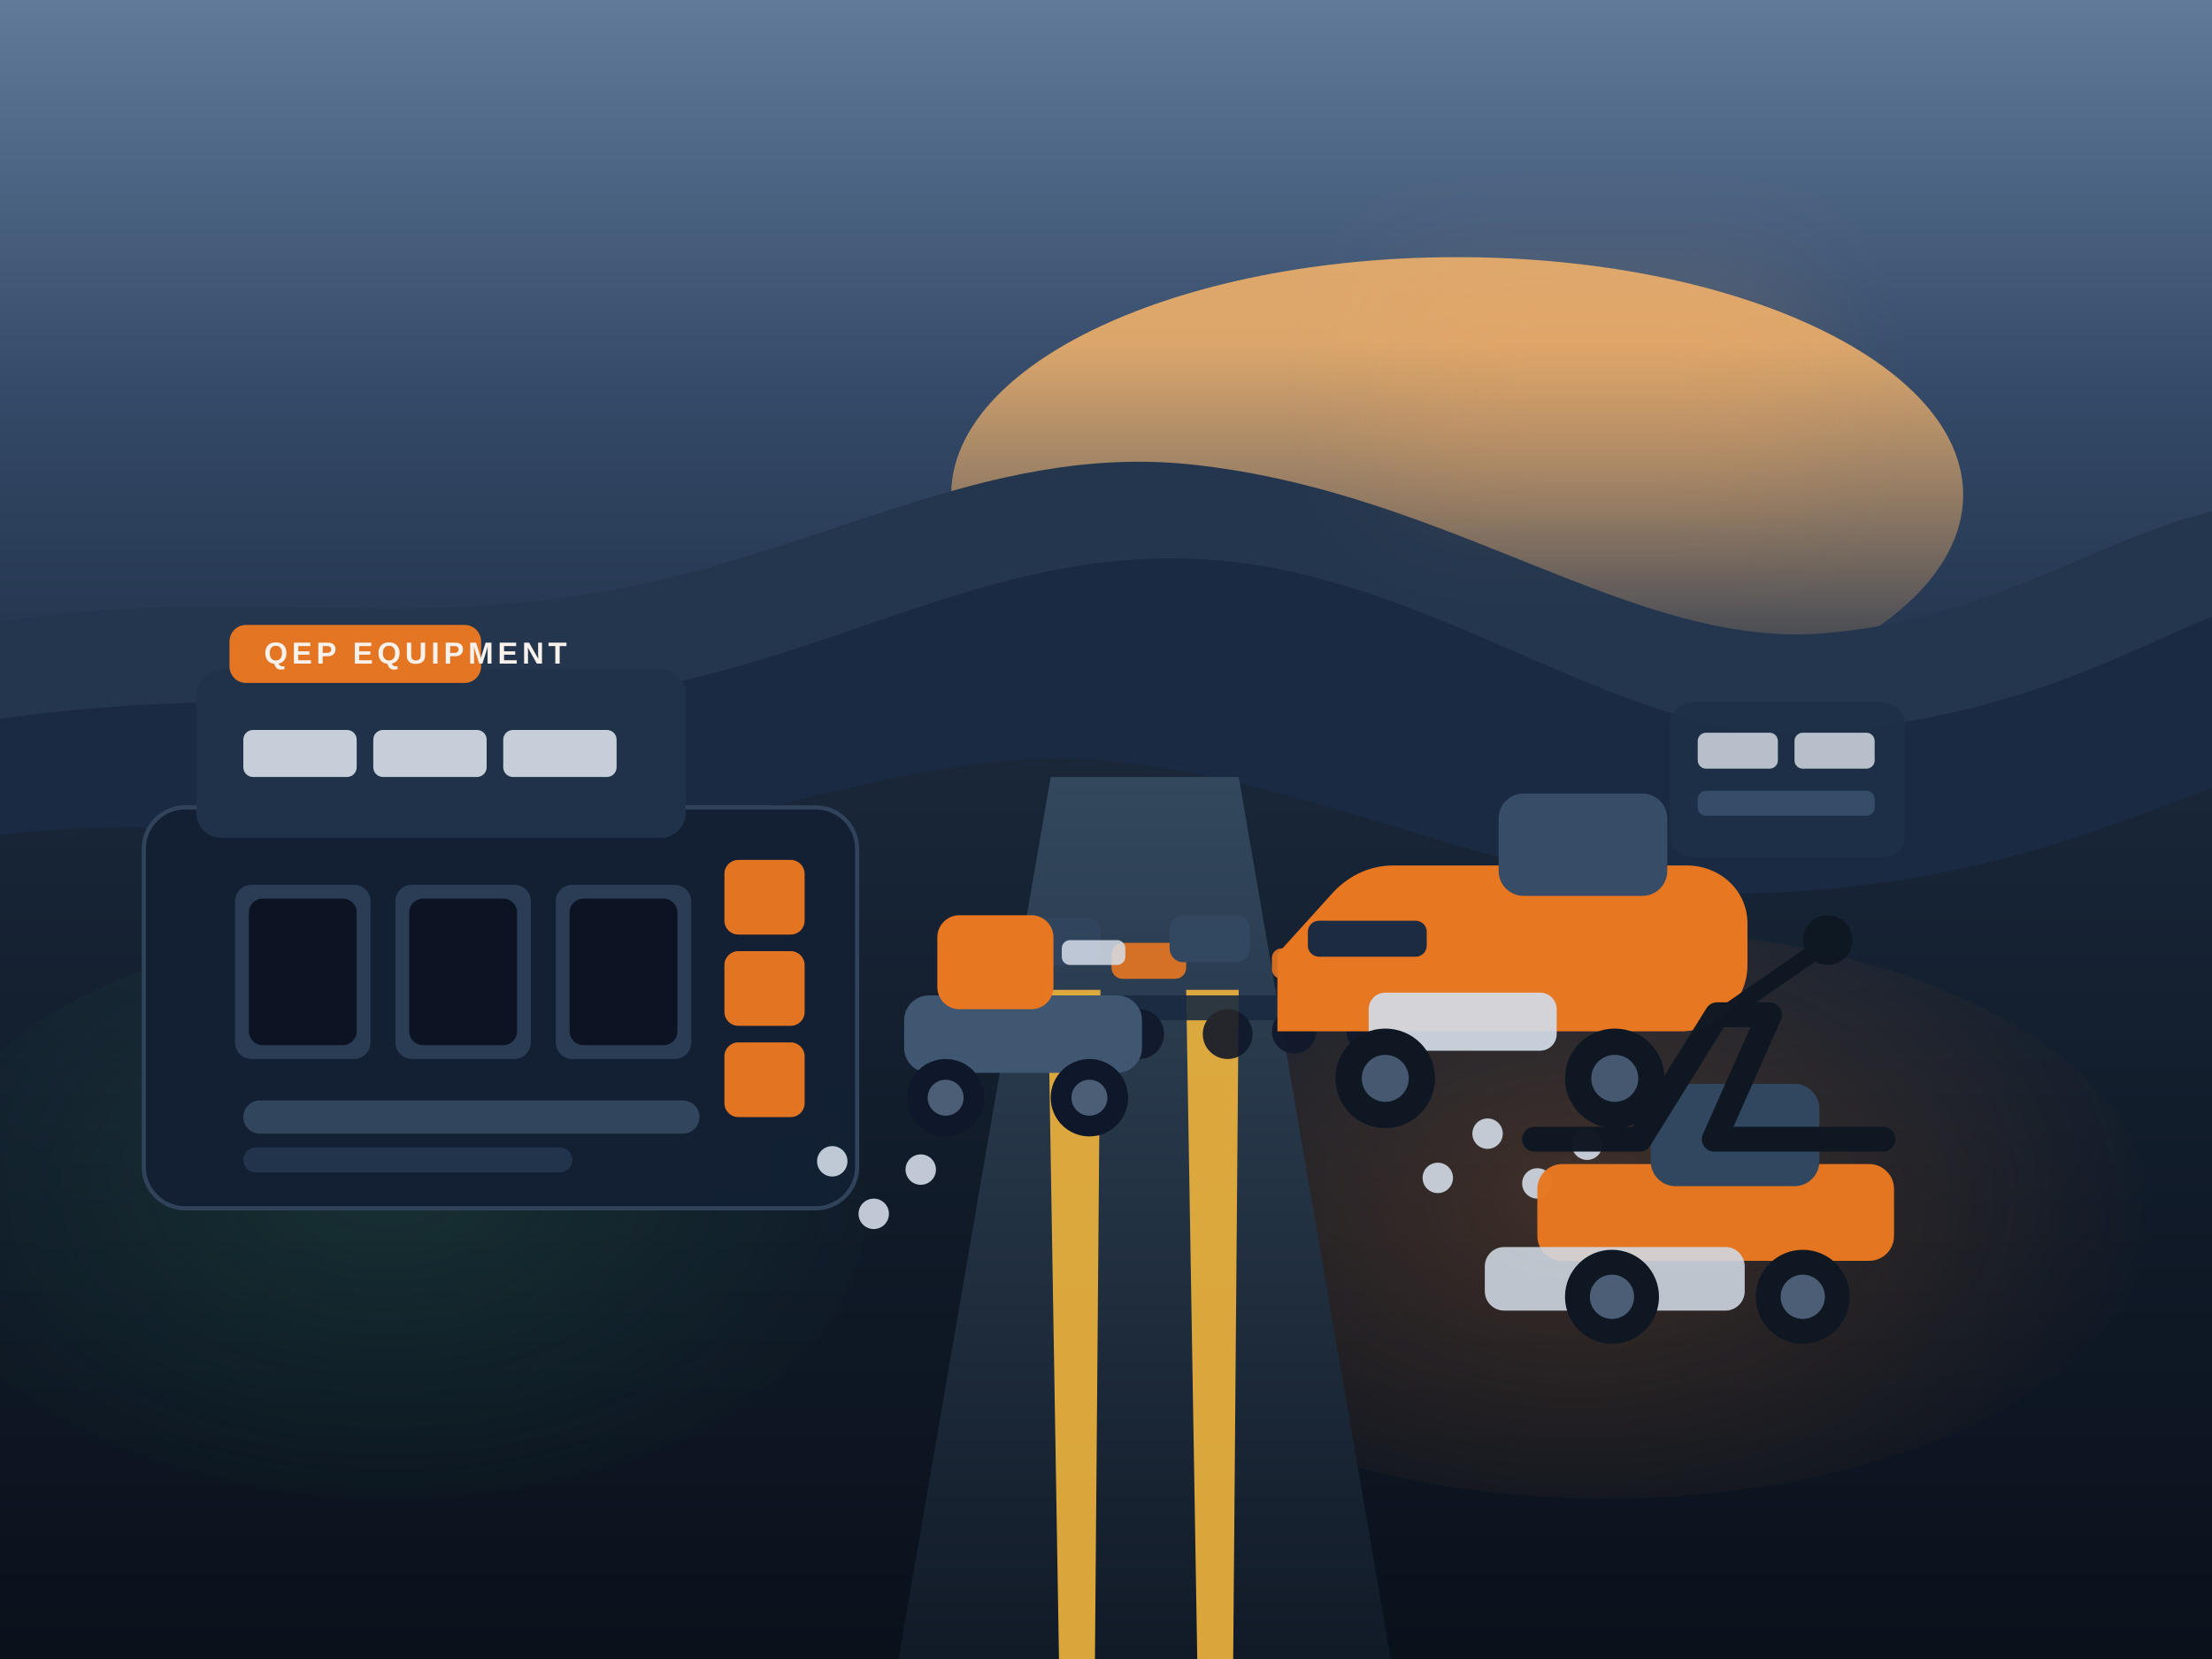
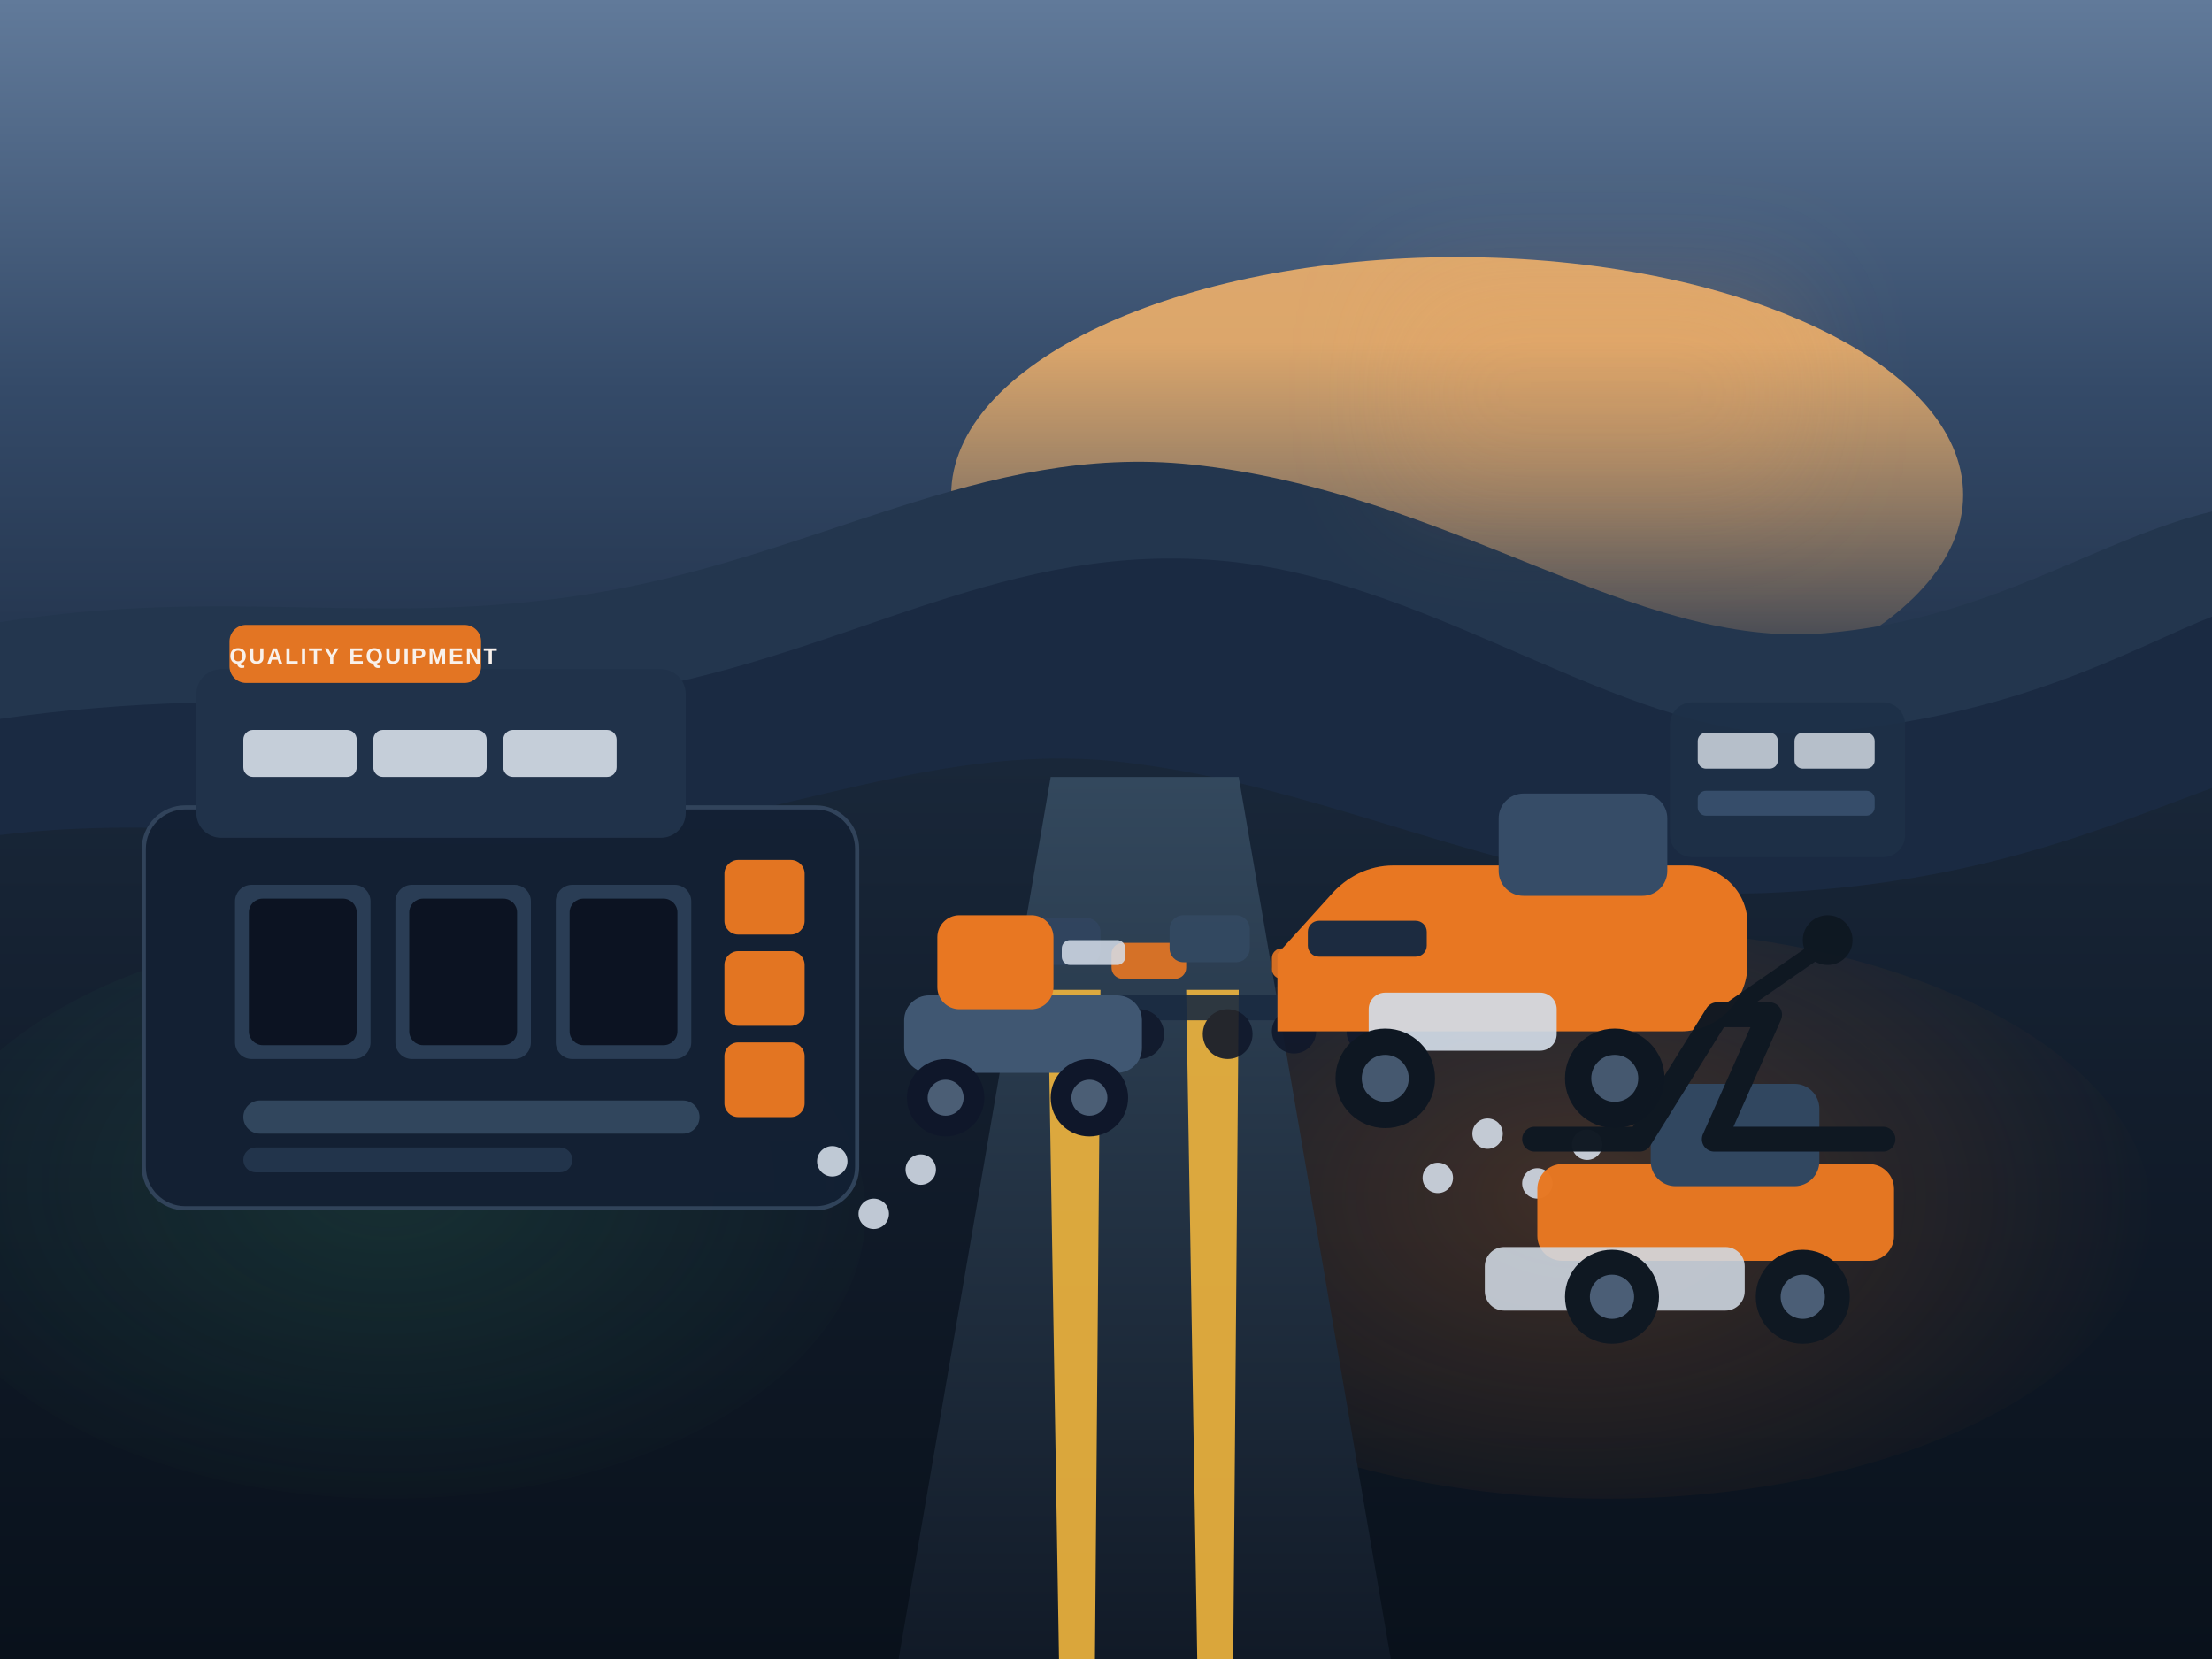
<svg xmlns="http://www.w3.org/2000/svg" width="1600" height="1200" viewBox="0 0 1600 1200" fill="none">
  <defs>
    <linearGradient id="sky" x1="800" y1="0" x2="800" y2="640" gradientUnits="userSpaceOnUse">
      <stop stop-color="#617A9A" />
      <stop offset="0.44" stop-color="#344A68" />
      <stop offset="1" stop-color="#162338" />
    </linearGradient>
    <linearGradient id="horizonGlow" x1="1054" y1="248" x2="1054" y2="516" gradientUnits="userSpaceOnUse">
      <stop stop-color="#F6B46A" stop-opacity="0.86" />
      <stop offset="1" stop-color="#F6B46A" stop-opacity="0" />
    </linearGradient>
    <linearGradient id="yard" x1="800" y1="474" x2="800" y2="1200" gradientUnits="userSpaceOnUse">
      <stop stop-color="#1B2A3D" />
      <stop offset="0.56" stop-color="#101A28" />
      <stop offset="1" stop-color="#09111B" />
    </linearGradient>
    <linearGradient id="road" x1="815" y1="564" x2="815" y2="1200" gradientUnits="userSpaceOnUse">
      <stop stop-color="#33485D" />
      <stop offset="1" stop-color="#111A27" />
    </linearGradient>
    <radialGradient id="orangeMist" cx="0" cy="0" r="1" gradientUnits="userSpaceOnUse" gradientTransform="translate(1142 866) rotate(90) scale(272 418)">
      <stop stop-color="#E87722" stop-opacity="0.22" />
      <stop offset="1" stop-color="#E87722" stop-opacity="0" />
    </radialGradient>
    <radialGradient id="greenMist" cx="0" cy="0" r="1" gradientUnits="userSpaceOnUse" gradientTransform="translate(280 856) rotate(90) scale(250 390)">
      <stop stop-color="#38A169" stop-opacity="0.16" />
      <stop offset="1" stop-color="#38A169" stop-opacity="0" />
    </radialGradient>
    <filter id="blurShadow" x="0" y="0" width="1600" height="1200" filterUnits="userSpaceOnUse" color-interpolation-filters="sRGB">
      <feFlood flood-opacity="0" result="BackgroundImageFix" />
      <feBlend mode="normal" in="SourceGraphic" in2="BackgroundImageFix" result="shape" />
      <feGaussianBlur stdDeviation="40" result="effect1_foregroundBlur" />
    </filter>
  </defs>
  <rect width="1600" height="1200" fill="url(#sky)" />
  <ellipse cx="1054" cy="358" rx="366" ry="172" fill="url(#horizonGlow)" />
  <path d="M0 450C166 424 272 454 424 430C590 404 710 320 862 336C1050 356 1182 470 1320 458C1440 448 1516 390 1600 370V1200H0V450Z" fill="#23364E" />
  <path d="M0 520C196 492 320 524 456 500C618 472 728 390 888 406C1046 422 1182 540 1312 530C1458 520 1544 468 1600 446V1200H0V520Z" fill="#1A2A42" />
  <path d="M0 604C146 586 290 620 418 608C566 594 682 534 818 552C978 572 1110 652 1276 646C1432 640 1528 596 1600 570V1200H0V604Z" fill="url(#yard)" />
  <ellipse cx="1162" cy="878" rx="394" ry="206" fill="url(#orangeMist)" />
  <ellipse cx="282" cy="878" rx="344" ry="206" fill="url(#greenMist)" />
  <path d="M650 1200L760 562H896L1006 1200H650Z" fill="url(#road)" />
  <path d="M758 716L796 716L792 1200H766L758 716Z" fill="#F0B53D" opacity="0.9" />
  <path d="M858 716L896 716L892 1200H866L858 716Z" fill="#F0B53D" opacity="0.9" />
  <g opacity="0.97">
    <rect x="104" y="584" width="516" height="290" rx="30" fill="#132033" stroke="#31445B" stroke-width="3" />
    <rect x="142" y="484" width="354" height="122" rx="18" fill="#20324A" />
    <rect x="166" y="452" width="182" height="42" rx="12" fill="#E87722" />
-     <text x="191" y="480" fill="#FFF7F0" font-family="Arial, sans-serif" font-size="22" font-weight="700" letter-spacing="3">QEP EQUIPMENT</text>
+     <text x="166" y="480" fill="#FFF7F0" font-family="Arial, sans-serif" font-size="16" font-weight="700" letter-spacing="1.5">QUALITY EQUIPMENT</text>
    <rect x="176" y="528" width="82" height="34" rx="7" fill="#DDE4ED" fill-opacity="0.9" />
    <rect x="270" y="528" width="82" height="34" rx="7" fill="#DDE4ED" fill-opacity="0.9" />
    <rect x="364" y="528" width="82" height="34" rx="7" fill="#DDE4ED" fill-opacity="0.9" />
    <rect x="170" y="640" width="98" height="126" rx="12" fill="#2A3E56" />
    <rect x="286" y="640" width="98" height="126" rx="12" fill="#2A3E56" />
    <rect x="402" y="640" width="98" height="126" rx="12" fill="#2A3E56" />
    <rect x="180" y="650" width="78" height="106" rx="10" fill="#0B1322" />
    <rect x="296" y="650" width="78" height="106" rx="10" fill="#0B1322" />
    <rect x="412" y="650" width="78" height="106" rx="10" fill="#0B1322" />
    <rect x="524" y="622" width="58" height="54" rx="10" fill="#E87722" />
    <rect x="524" y="688" width="58" height="54" rx="10" fill="#E87722" />
    <rect x="524" y="754" width="58" height="54" rx="10" fill="#E87722" />
    <rect x="176" y="796" width="330" height="24" rx="12" fill="#31475F" />
    <rect x="176" y="830" width="238" height="18" rx="9" fill="#22344C" />
  </g>
  <g opacity="0.9">
    <rect x="664" y="720" width="272" height="18" rx="9" fill="#1A2A40" />
    <rect x="690" y="684" width="56" height="30" rx="9" fill="#E87722" />
    <rect x="734" y="664" width="62" height="34" rx="10" fill="#31455F" />
    <circle cx="708" cy="748" r="18" fill="#0F172A" />
    <circle cx="776" cy="748" r="18" fill="#0F172A" />
    <rect x="804" y="682" width="54" height="26" rx="8" fill="#E87722" />
    <rect x="846" y="662" width="58" height="34" rx="10" fill="#334962" />
    <circle cx="824" cy="748" r="18" fill="#0F172A" />
    <circle cx="888" cy="748" r="18" fill="#0F172A" />
    <rect x="920" y="686" width="44" height="22" rx="7" fill="#E87722" />
    <rect x="954" y="666" width="46" height="28" rx="8" fill="#3A516D" />
    <circle cx="936" cy="746" r="16" fill="#0F172A" />
    <circle cx="990" cy="746" r="16" fill="#0F172A" />
  </g>
  <g transform="translate(924 626)">
    <path d="M0 120H292C318 120 340 98 340 72V42C340 18 320 0 296 0H84C66 0 50 8 38 22L0 64V120Z" fill="#E87722" />
    <rect x="160" y="-52" width="122" height="74" rx="18" fill="#364C67" />
    <rect x="66" y="92" width="136" height="42" rx="12" fill="#D3DCE7" fill-opacity="0.92" />
    <circle cx="78" cy="154" r="36" fill="#0E1722" />
    <circle cx="244" cy="154" r="36" fill="#0E1722" />
    <circle cx="78" cy="154" r="17" fill="#45586F" />
    <circle cx="244" cy="154" r="17" fill="#45586F" />
    <rect x="22" y="40" width="86" height="26" rx="8" fill="#1C2B40" />
  </g>
  <g transform="translate(654 662)">
    <rect x="0" y="58" width="172" height="56" rx="18" fill="#405772" />
    <rect x="24" y="0" width="84" height="68" rx="16" fill="#E87722" />
    <rect x="114" y="18" width="46" height="18" rx="6" fill="#D7E0EB" fill-opacity="0.84" />
    <circle cx="30" cy="132" r="28" fill="#0F172A" />
    <circle cx="134" cy="132" r="28" fill="#0F172A" />
    <circle cx="30" cy="132" r="13" fill="#4B5E75" />
    <circle cx="134" cy="132" r="13" fill="#4B5E75" />
  </g>
  <g fill="#D7E0EB" fill-opacity="0.88">
    <circle cx="602" cy="840" r="11" />
    <circle cx="632" cy="878" r="11" />
    <circle cx="666" cy="846" r="11" />
    <circle cx="1040" cy="852" r="11" />
    <circle cx="1076" cy="820" r="11" />
    <circle cx="1112" cy="856" r="11" />
    <circle cx="1148" cy="828" r="11" />
  </g>
  <g opacity="0.9">
    <rect x="1208" y="508" width="170" height="112" rx="16" fill="#1D3047" />
    <rect x="1228" y="530" width="58" height="26" rx="6" fill="#DDE4ED" fill-opacity="0.88" />
    <rect x="1298" y="530" width="58" height="26" rx="6" fill="#DDE4ED" fill-opacity="0.88" />
    <rect x="1228" y="572" width="128" height="18" rx="6" fill="#38516F" />
  </g>
  <g opacity="0.98">
    <rect x="1112" y="842" width="258" height="70" rx="18" fill="#E87722" />
    <rect x="1194" y="784" width="122" height="74" rx="18" fill="#314761" />
    <rect x="1074" y="902" width="188" height="46" rx="14" fill="#D4DDE8" fill-opacity="0.88" />
    <circle cx="1166" cy="938" r="34" fill="#0E1722" />
    <circle cx="1304" cy="938" r="34" fill="#0E1722" />
    <circle cx="1166" cy="938" r="16" fill="#4B5F77" />
    <circle cx="1304" cy="938" r="16" fill="#4B5F77" />
    <path d="M1110 824H1186L1242 734H1280L1240 824H1362" stroke="#0E1722" stroke-width="18" stroke-linecap="round" stroke-linejoin="round" />
    <path d="M1244 736L1322 682" stroke="#0E1722" stroke-width="12" stroke-linecap="round" />
    <circle cx="1322" cy="680" r="18" fill="#0E1722" />
  </g>
  <g opacity="0.16" filter="url(#blurShadow)">
    <rect x="1012" y="206" width="290" height="156" rx="28" fill="#F5A65D" />
  </g>
</svg>
